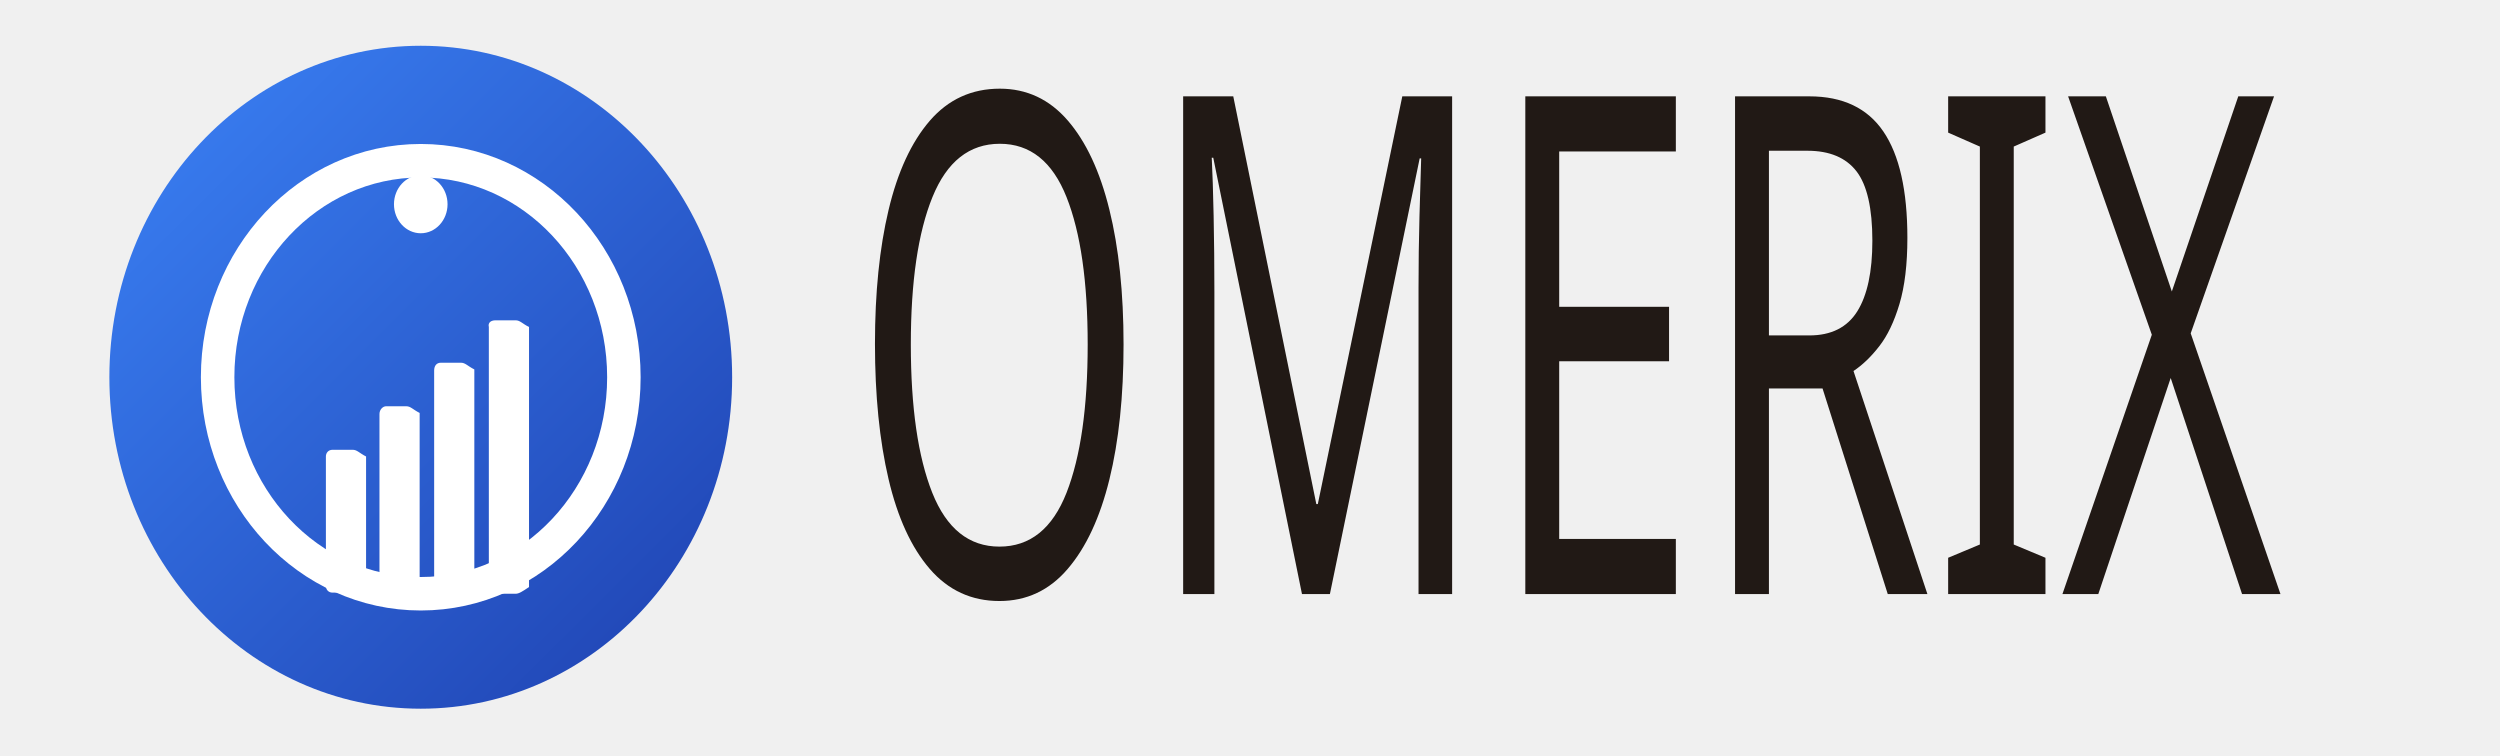
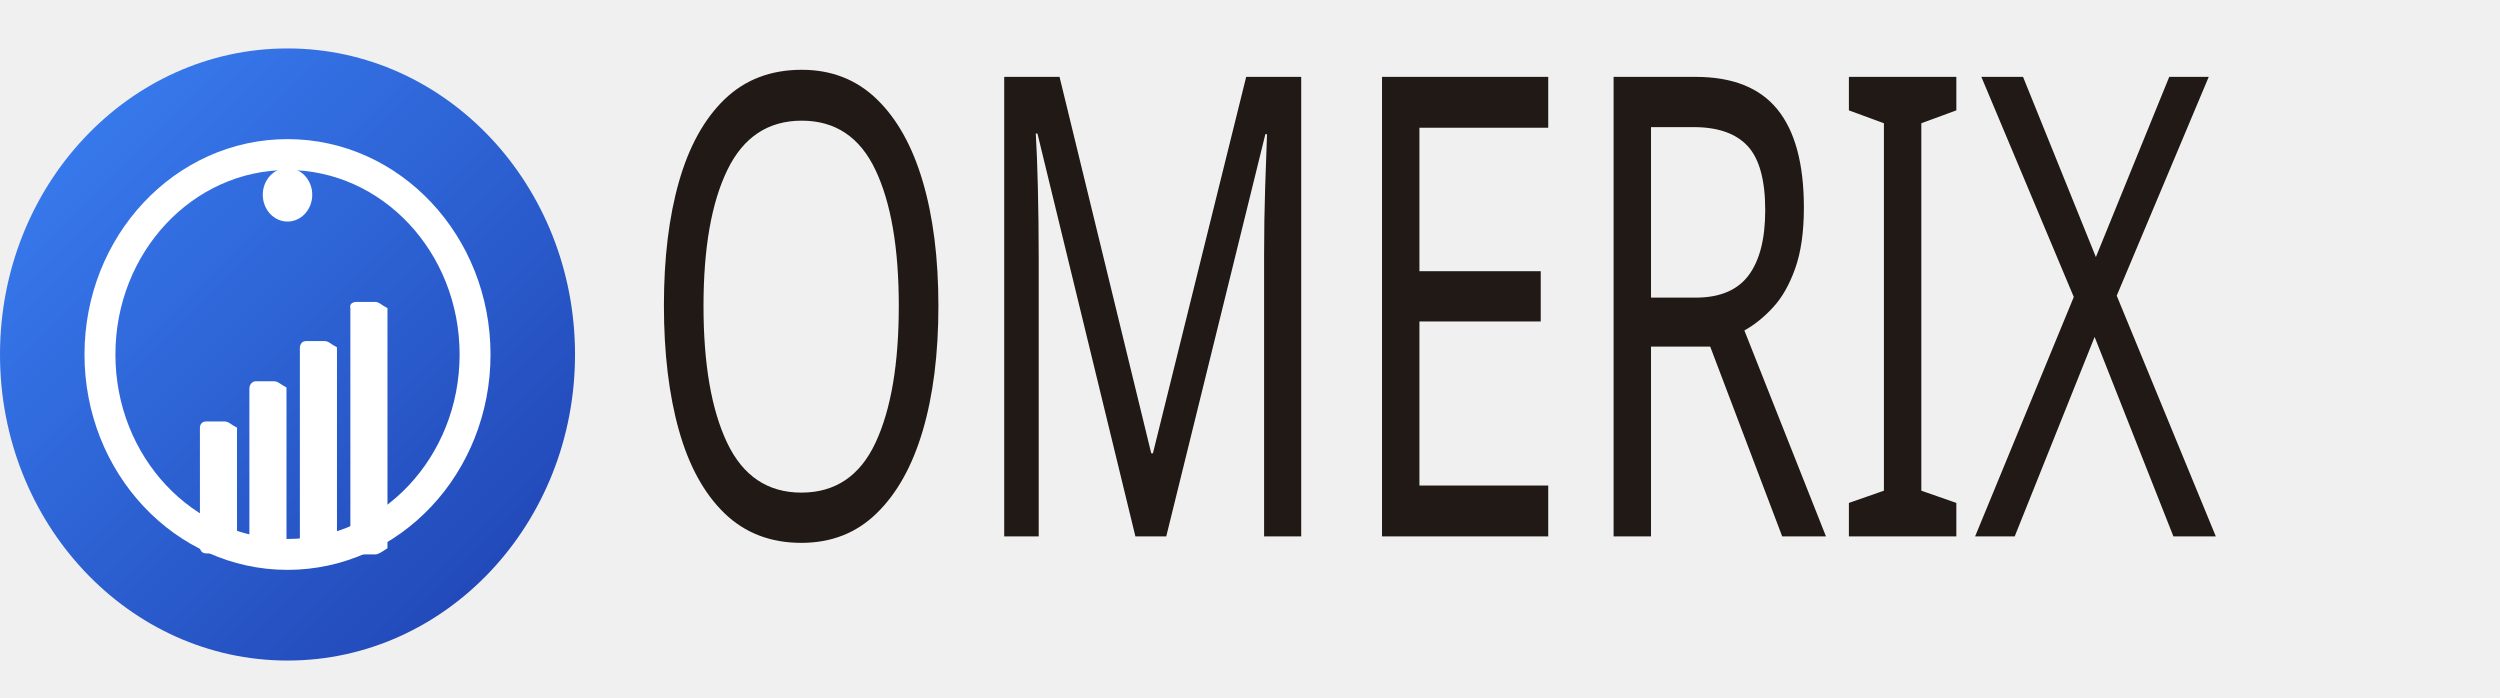
- <svg xmlns="http://www.w3.org/2000/svg" version="1.1" id="Capa_1" x="0px" y="0px" viewBox="0 0 224 67.7" style="enable-background:new 0 0 224 67.7;" xml:space="preserve">
+ <svg xmlns="http://www.w3.org/2000/svg" version="1.1" id="Capa_1" x="0px" y="0px" viewBox="0 0 242.6 67.7" style="enable-background:new 0 0 242.6 67.7;" xml:space="preserve">
  <style type="text/css">
	.st0{fill:url(#SVGID_1_);}
	.st1{fill:none;stroke:#FFFFFF;stroke-width:3;}
	.st2{fill:#FFFFFF;}
	.st3{fill:#211915;}
- 	.st4{font-family:'ErasITC-Bold';}
+ 	.st4{font-family:'CopperplateGothic-Bold';}
	.st5{font-size:62.452px;}
</style>
-   <linearGradient id="SVGID_1_" gradientUnits="userSpaceOnUse" x1="-1240.285" y1="54.13" x2="-1239.031" y2="55.385" gradientTransform="matrix(46 0 0 46 57062 -2485.029)">
+   <linearGradient id="SVGID_1_" gradientUnits="userSpaceOnUse" x1="-1438.89" y1="369.66" x2="-1437.635" y2="368.405" gradientTransform="matrix(46 0 0 -46 66188 17009.965)">
    <stop offset="0" style="stop-color:#3B82F6" />
    <stop offset="1" style="stop-color:#1E40AF" />
  </linearGradient>
-   <ellipse class="st0" cx="37.7" cy="33.8" rx="27.9" ry="29.7" />
-   <ellipse class="st1" cx="37.7" cy="33.8" rx="18.2" ry="19.4" />
-   <path class="st2" d="M29.8,40.3h1.8c0.4,0,0.6,0.3,1.2,0.6v11.6c-0.6,0.4-0.9,0.6-1.2,0.6h-1.8c-0.4,0-0.6-0.3-0.6-0.6V40.9  C29.2,40.6,29.4,40.3,29.8,40.3z" />
-   <path class="st2" d="M34.6,36.4h1.8c0.4,0,0.6,0.3,1.2,0.6v15.5c-0.6,0.4-0.9,0.6-1.2,0.6h-1.8c-0.4,0-0.6-0.3-0.6-0.6V37.1  C34,36.7,34.3,36.4,34.6,36.4z" />
-   <path class="st2" d="M39.5,32.5h1.8c0.4,0,0.6,0.3,1.2,0.6v19.4c-0.6,0.4-0.9,0.6-1.2,0.6h-1.8c-0.4,0-0.6-0.3-0.6-0.6V33.2  C38.9,32.8,39.1,32.5,39.5,32.5z" />
-   <path class="st2" d="M44.4,28.7h1.8c0.4,0,0.6,0.3,1.2,0.6v23.3c-0.6,0.4-0.9,0.6-1.2,0.6h-1.8c-0.4,0-0.6-0.3-0.6-0.6V29.3  C43.7,28.9,44,28.7,44.4,28.7z" />
-   <ellipse class="st2" cx="37.7" cy="18.3" rx="2.4" ry="2.6" />
-   <text transform="matrix(0.5412 0 0 1 76.333 53.2261)" class="st3 st4 st5">OMERIX</text>
-   <text transform="matrix(1 0 0 1 -41 -132)" style="font-family:'MyriadPro-Regular'; font-size:12px;">Lorem ipsum</text>
+   <ellipse class="st0" cx="27.9" cy="34.4" rx="27.9" ry="29.7" />
+   <ellipse class="st1" cx="27.9" cy="34.4" rx="18.2" ry="19.4" />
+   <path class="st2" d="M20,40.9h1.8c0.4,0,0.6,0.3,1.2,0.6v11.6c-0.6,0.4-0.9,0.6-1.2,0.6H20c-0.4,0-0.6-0.3-0.6-0.6V41.5  C19.4,41.2,19.6,40.9,20,40.9z" />
+   <path class="st2" d="M24.8,37h1.8c0.4,0,0.6,0.3,1.2,0.6v15.5c-0.6,0.4-0.9,0.6-1.2,0.6h-1.8c-0.4,0-0.6-0.3-0.6-0.6V37.7  C24.2,37.3,24.5,37,24.8,37z" />
+   <path class="st2" d="M29.7,33.1h1.8c0.4,0,0.6,0.3,1.2,0.6v19.4c-0.6,0.4-0.9,0.6-1.2,0.6h-1.8c-0.4,0-0.6-0.3-0.6-0.6V33.8  C29.1,33.4,29.3,33.1,29.7,33.1z" />
+   <path class="st2" d="M34.6,29.3h1.8c0.4,0,0.6,0.3,1.2,0.6v23.3c-0.6,0.4-0.9,0.6-1.2,0.6h-1.8c-0.4,0-0.6-0.3-0.6-0.6V29.9  C33.9,29.5,34.2,29.3,34.6,29.3z" />
+   <ellipse class="st2" cx="27.9" cy="18.9" rx="2.4" ry="2.6" />
+   <text transform="matrix(0.6472 0 0 1 61.9583 52.0537)" class="st3 st4 st5">OMERIX</text>
</svg>
